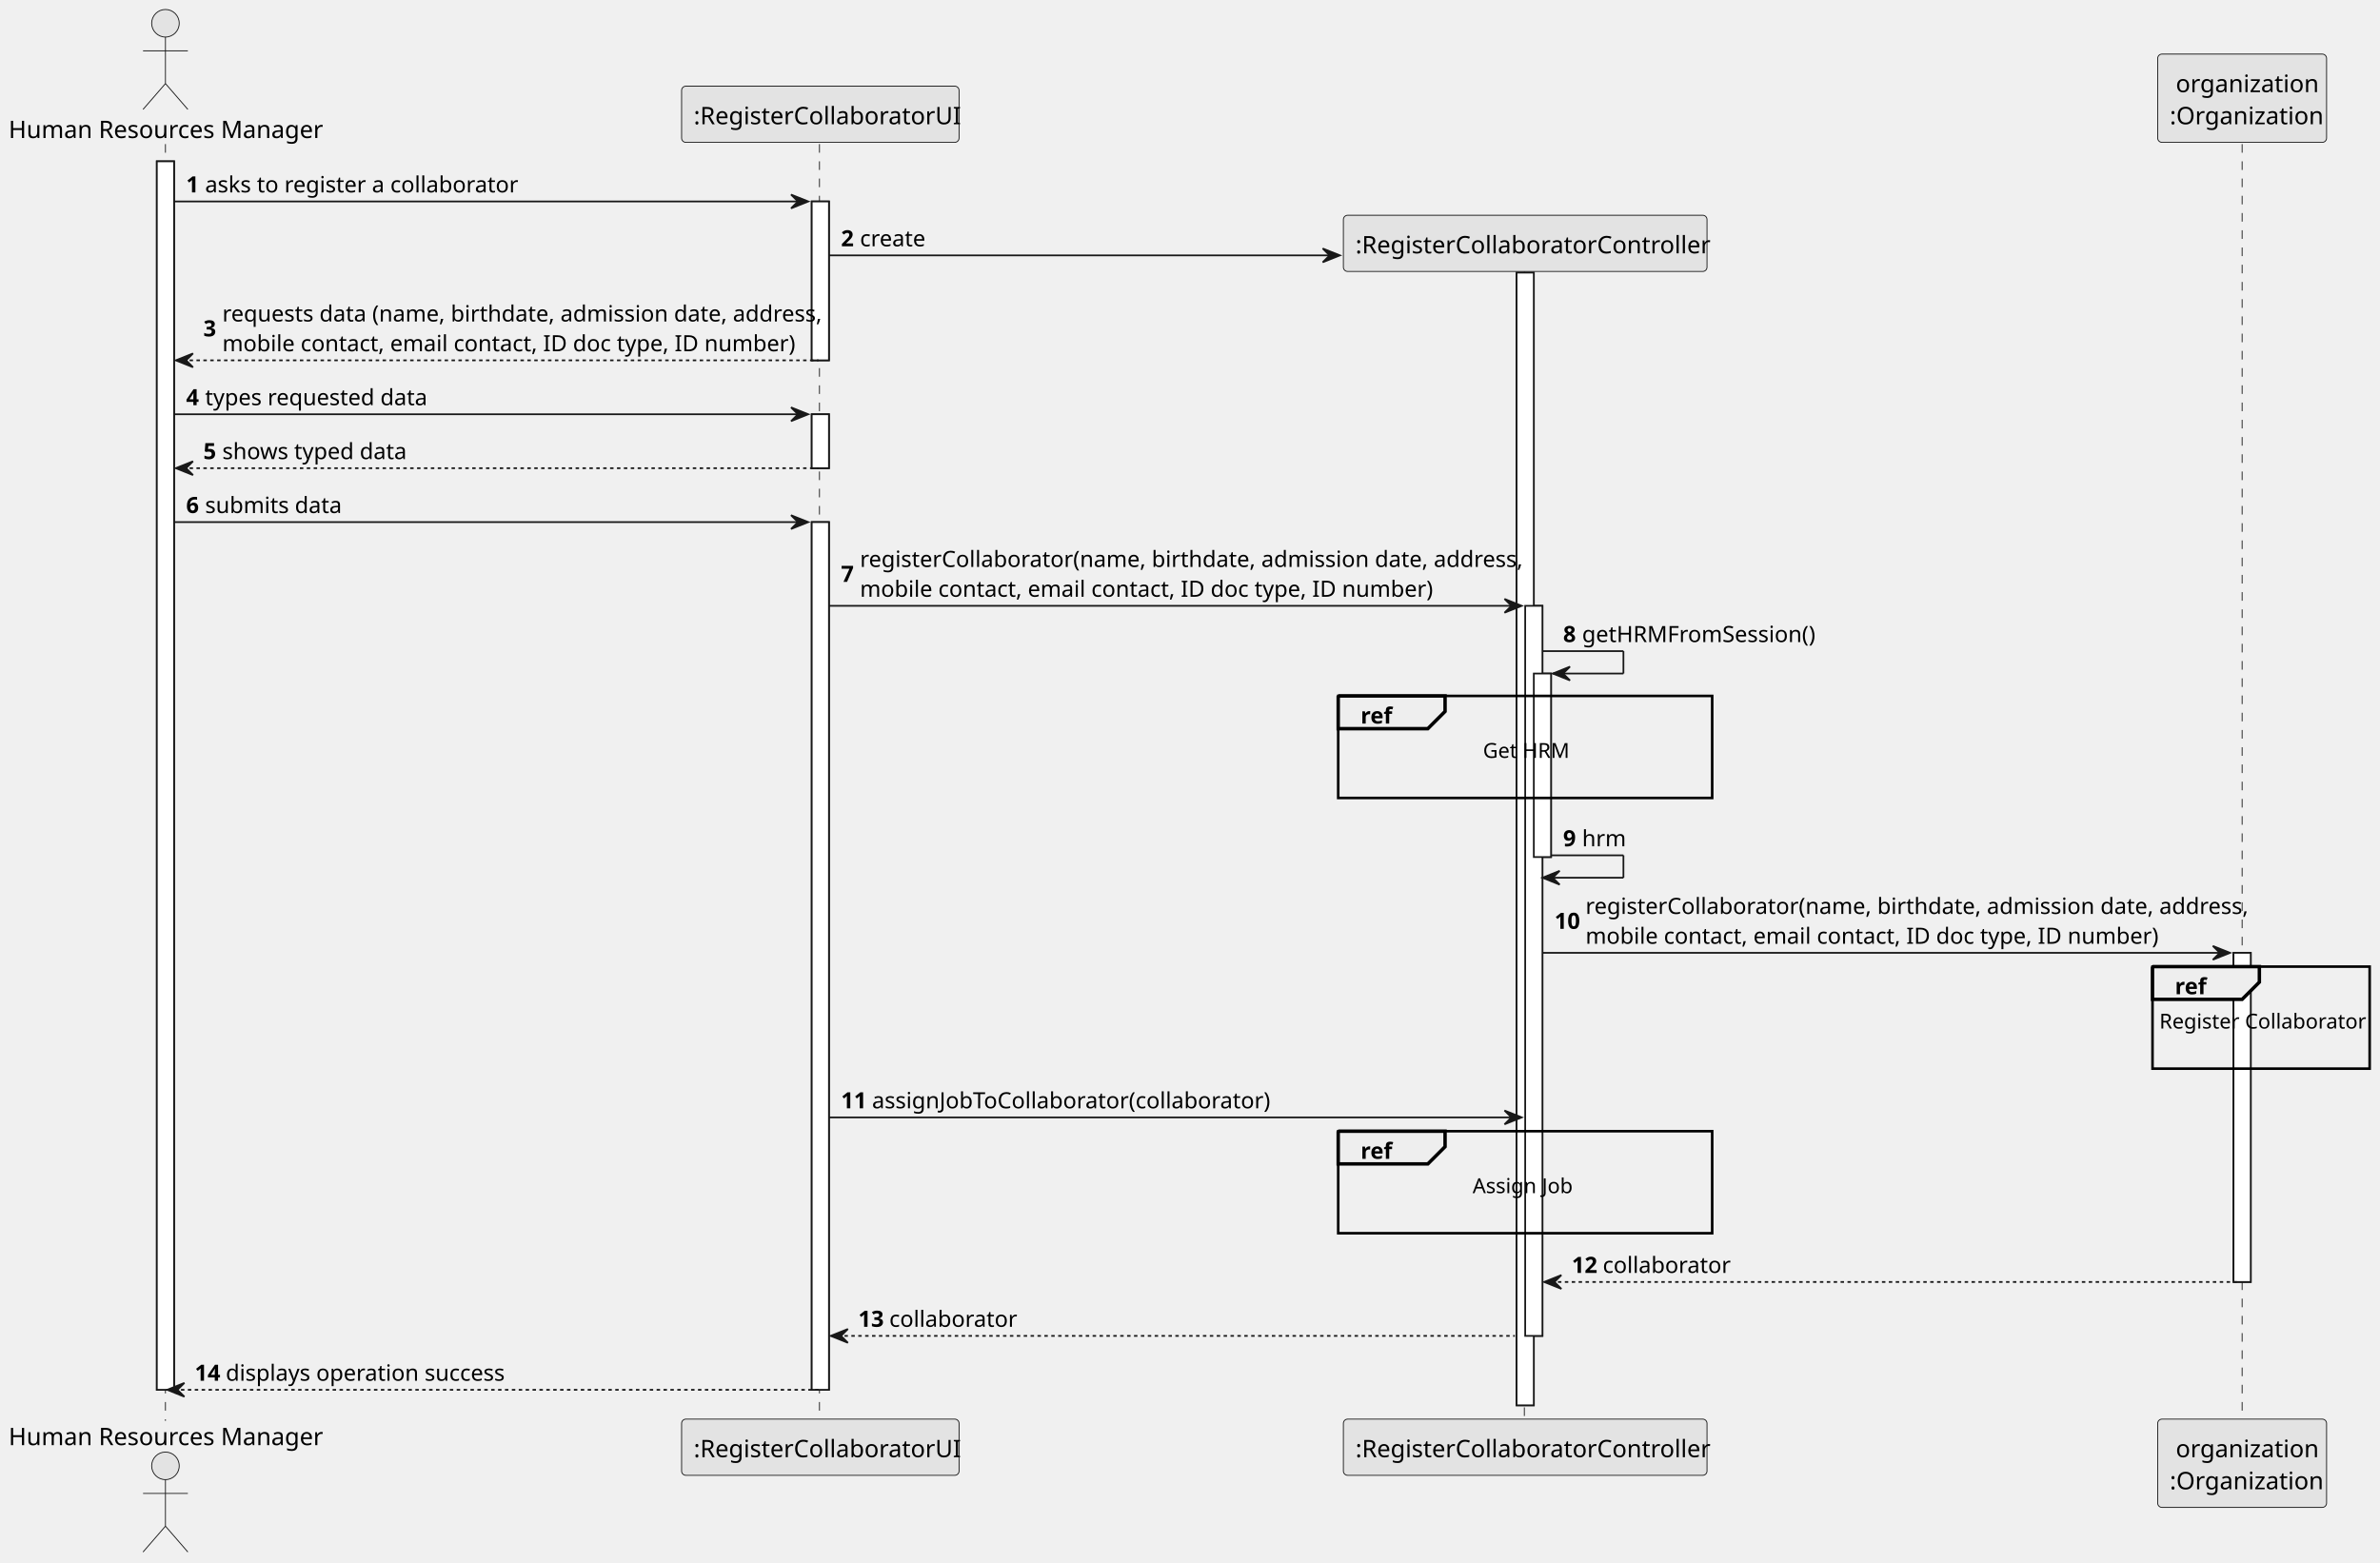
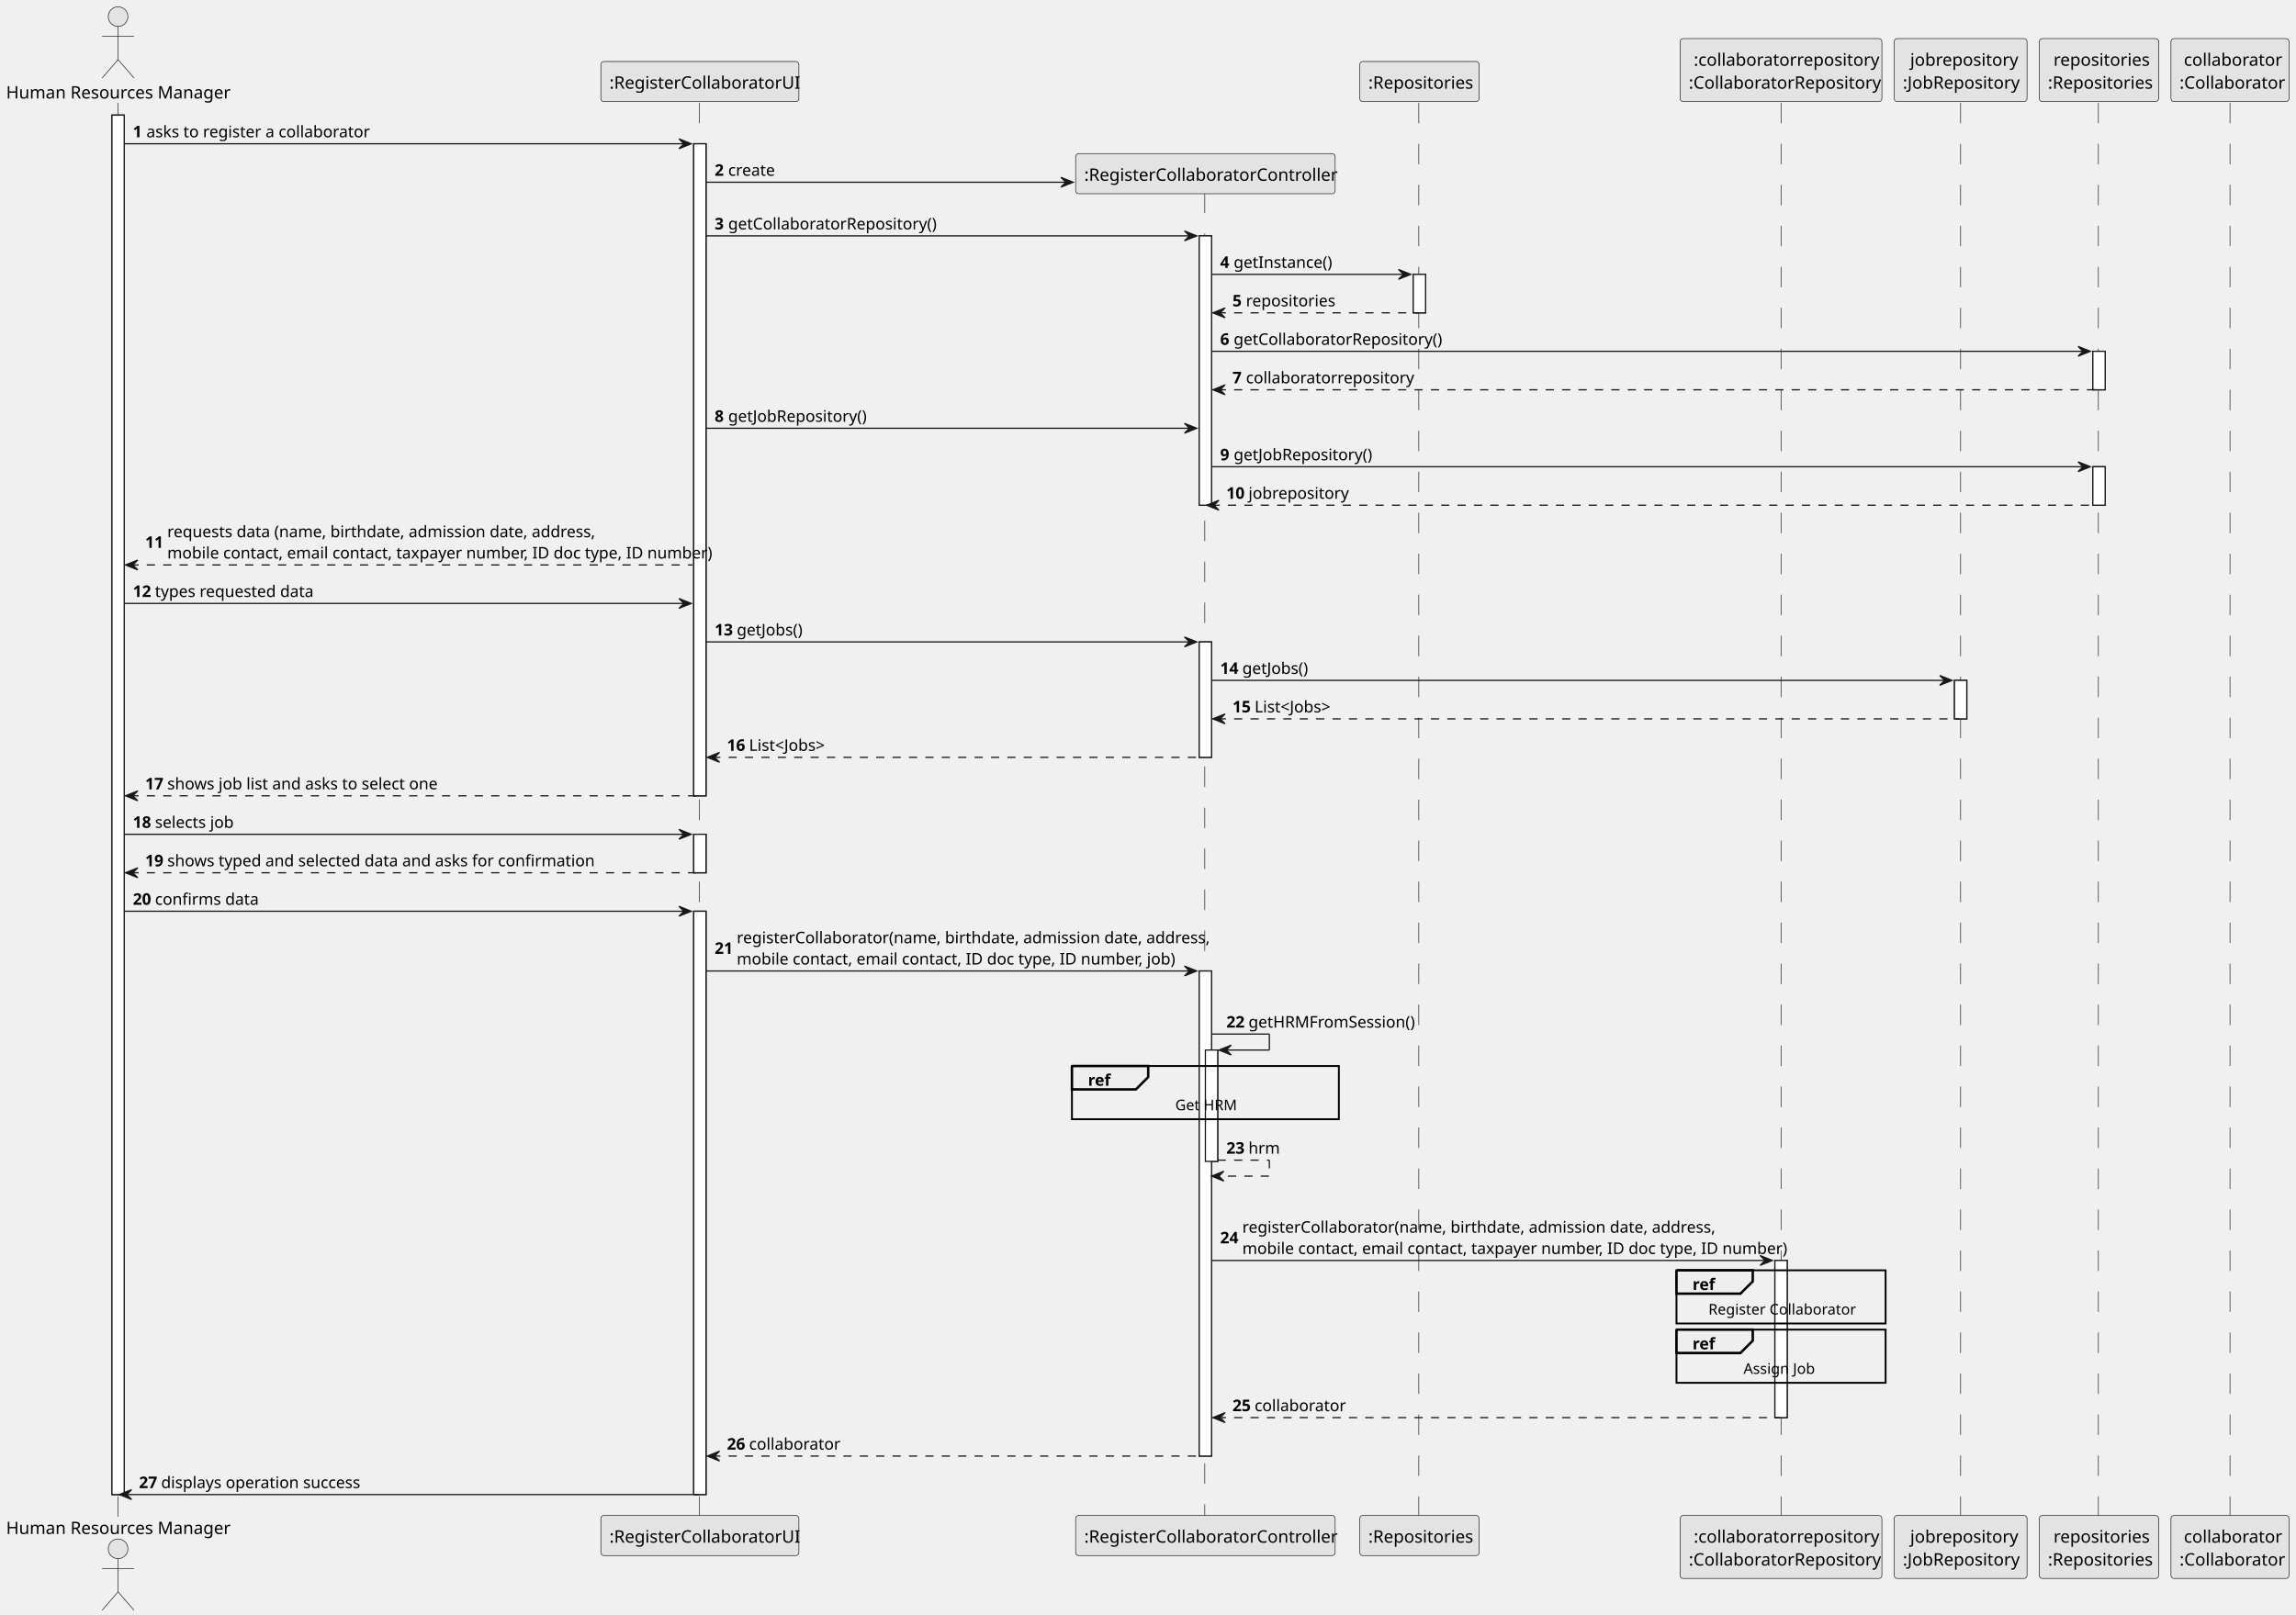
- <svg xmlns="http://www.w3.org/2000/svg" contentStyleType="text/css" height="907px" preserveAspectRatio="none" style="width:1381px;height:907px;background:#FFFFFF;" version="1.1" viewBox="0 0 1381 907" width="1381px" zoomAndPan="magnify">
+ <svg xmlns="http://www.w3.org/2000/svg" contentStyleType="text/css" height="394.8px" preserveAspectRatio="none" style="width:560px;height:394px;background:#FFFFFF;" version="1.1" viewBox="0 0 560 394" width="560.1px" zoomAndPan="magnify">
  <defs />
  <g>
-     <rect fill="#FFFFFF" height="712.916" style="stroke:#181818;stroke-width:1.0;" width="10" x="91" y="93.621" />
-     <rect fill="#FFFFFF" height="92.203" style="stroke:#181818;stroke-width:1.0;" width="10" x="471" y="116.912" />
-     <rect fill="#FFFFFF" height="31.291" style="stroke:#181818;stroke-width:1.0;" width="10" x="471" y="240.406" />
-     <rect fill="#FFFFFF" height="503.549" style="stroke:#181818;stroke-width:1.0;" width="10" x="471" y="302.988" />
-     <rect fill="#FFFFFF" height="657.334" style="stroke:#181818;stroke-width:1.0;" width="10" x="880" y="158.203" />
-     <rect fill="#FFFFFF" height="423.676" style="stroke:#181818;stroke-width:1.0;" width="10" x="885" y="351.57" />
-     <rect fill="#FFFFFF" height="106.504" style="stroke:#181818;stroke-width:1.0;" width="10" x="890" y="390.861" />
-     <rect fill="#FFFFFF" height="191.008" style="stroke:#181818;stroke-width:1.0;" width="10" x="1296" y="552.947" />
-     <line style="stroke:#181818;stroke-width:0.5;stroke-dasharray:5.0,5.0;" x1="96" x2="96" y1="83.621" y2="824.537" />
-     <line style="stroke:#181818;stroke-width:0.5;stroke-dasharray:5.0,5.0;" x1="475.5" x2="475.5" y1="83.621" y2="824.537" />
-     <line style="stroke:#181818;stroke-width:0.5;stroke-dasharray:5.0,5.0;" x1="884.5" x2="884.5" y1="156.723" y2="824.537" />
-     <line style="stroke:#181818;stroke-width:0.5;stroke-dasharray:5.0,5.0;" x1="1301" x2="1301" y1="83.621" y2="824.537" />
-     <text fill="#000000" font-family="sans-serif" font-size="14" lengthAdjust="spacing" textLength="176" x="5" y="80.107">Human Resources Manager</text>
-     <ellipse cx="96" cy="13.5" fill="#E3E3E3" rx="8" ry="8" style="stroke:#181818;stroke-width:0.5;" />
-     <path d="M96,21.5 L96,48.5 M83,29.5 L109,29.5 M96,48.5 L83,63.5 M96,48.5 L109,63.5 " fill="none" style="stroke:#181818;stroke-width:0.5;" />
-     <text fill="#000000" font-family="sans-serif" font-size="14" lengthAdjust="spacing" textLength="176" x="5" y="838.644">Human Resources Manager</text>
-     <ellipse cx="96" cy="850.658" fill="#E3E3E3" rx="8" ry="8" style="stroke:#181818;stroke-width:0.5;" />
-     <path d="M96,858.658 L96,885.658 M83,866.658 L109,866.658 M96,885.658 L83,900.658 M96,885.658 L109,900.658 " fill="none" style="stroke:#181818;stroke-width:0.5;" />
-     <rect fill="#E3E3E3" height="32.621" rx="2.5" ry="2.5" style="stroke:#181818;stroke-width:0.5;" width="161" x="395.5" y="50" />
-     <text fill="#000000" font-family="sans-serif" font-size="14" lengthAdjust="spacing" textLength="147" x="402.5" y="72.107">:RegisterCollaboratorUI</text>
-     <rect fill="#E3E3E3" height="32.621" rx="2.5" ry="2.5" style="stroke:#181818;stroke-width:0.5;" width="161" x="395.5" y="823.537" />
-     <text fill="#000000" font-family="sans-serif" font-size="14" lengthAdjust="spacing" textLength="147" x="402.5" y="845.644">:RegisterCollaboratorUI</text>
-     <rect fill="#E3E3E3" height="32.621" rx="2.5" ry="2.5" style="stroke:#181818;stroke-width:0.5;" width="211" x="779.5" y="823.537" />
-     <text fill="#000000" font-family="sans-serif" font-size="14" lengthAdjust="spacing" textLength="197" x="786.5" y="845.644">:RegisterCollaboratorController</text>
-     <rect fill="#E3E3E3" height="51.242" rx="2.5" ry="2.5" style="stroke:#181818;stroke-width:0.5;" width="98" x="1252" y="31.379" />
-     <text fill="#000000" font-family="sans-serif" font-size="14" lengthAdjust="spacing" textLength="77" x="1262.5" y="53.486">organization</text>
-     <text fill="#000000" font-family="sans-serif" font-size="14" lengthAdjust="spacing" textLength="84" x="1259" y="72.107">:Organization</text>
-     <rect fill="#E3E3E3" height="51.242" rx="2.5" ry="2.5" style="stroke:#181818;stroke-width:0.5;" width="98" x="1252" y="823.537" />
-     <text fill="#000000" font-family="sans-serif" font-size="14" lengthAdjust="spacing" textLength="77" x="1262.5" y="845.644">organization</text>
-     <text fill="#000000" font-family="sans-serif" font-size="14" lengthAdjust="spacing" textLength="84" x="1259" y="864.266">:Organization</text>
-     <rect fill="#FFFFFF" height="712.916" style="stroke:#181818;stroke-width:1.0;" width="10" x="91" y="93.621" />
-     <rect fill="#FFFFFF" height="92.203" style="stroke:#181818;stroke-width:1.0;" width="10" x="471" y="116.912" />
-     <rect fill="#FFFFFF" height="31.291" style="stroke:#181818;stroke-width:1.0;" width="10" x="471" y="240.406" />
-     <rect fill="#FFFFFF" height="503.549" style="stroke:#181818;stroke-width:1.0;" width="10" x="471" y="302.988" />
-     <rect fill="#FFFFFF" height="657.334" style="stroke:#181818;stroke-width:1.0;" width="10" x="880" y="158.203" />
-     <rect fill="#FFFFFF" height="423.676" style="stroke:#181818;stroke-width:1.0;" width="10" x="885" y="351.57" />
-     <rect fill="#FFFFFF" height="106.504" style="stroke:#181818;stroke-width:1.0;" width="10" x="890" y="390.861" />
-     <rect fill="#FFFFFF" height="191.008" style="stroke:#181818;stroke-width:1.0;" width="10" x="1296" y="552.947" />
-     <polygon fill="#181818" points="459,112.912,469,116.912,459,120.912,463,116.912" style="stroke:#181818;stroke-width:1.0;" />
-     <line style="stroke:#181818;stroke-width:1.0;" x1="101" x2="465" y1="116.912" y2="116.912" />
-     <text fill="#000000" font-family="sans-serif" font-size="13" font-weight="bold" lengthAdjust="spacing" textLength="7" x="108" y="111.649">1</text>
-     <text fill="#000000" font-family="sans-serif" font-size="13" lengthAdjust="spacing" textLength="172" x="119" y="111.649">asks to register a collaborator</text>
-     <polygon fill="#181818" points="767.5,144.203,777.5,148.203,767.5,152.203,771.5,148.203" style="stroke:#181818;stroke-width:1.0;" />
-     <line style="stroke:#181818;stroke-width:1.0;" x1="481" x2="773.5" y1="148.203" y2="148.203" />
-     <text fill="#000000" font-family="sans-serif" font-size="13" font-weight="bold" lengthAdjust="spacing" textLength="7" x="488" y="142.94">2</text>
-     <text fill="#000000" font-family="sans-serif" font-size="13" lengthAdjust="spacing" textLength="36" x="499" y="142.94">create</text>
-     <rect fill="#E3E3E3" height="32.621" rx="2.5" ry="2.5" style="stroke:#181818;stroke-width:0.5;" width="211" x="779.5" y="124.912" />
-     <text fill="#000000" font-family="sans-serif" font-size="14" lengthAdjust="spacing" textLength="197" x="786.5" y="147.019">:RegisterCollaboratorController</text>
-     <polygon fill="#181818" points="112,205.115,102,209.115,112,213.115,108,209.115" style="stroke:#181818;stroke-width:1.0;" />
-     <line style="stroke:#181818;stroke-width:1.0;stroke-dasharray:2.0,2.0;" x1="106" x2="475" y1="209.115" y2="209.115" />
-     <text fill="#000000" font-family="sans-serif" font-size="13" font-weight="bold" lengthAdjust="spacing" textLength="7" x="118" y="195.207">3</text>
-     <text fill="#000000" font-family="sans-serif" font-size="13" lengthAdjust="spacing" textLength="331" x="129" y="186.561">requests data (name, birthdate, admission date, address,</text>
-     <text fill="#000000" font-family="sans-serif" font-size="13" lengthAdjust="spacing" textLength="316" x="129" y="203.852">mobile contact, email contact, ID doc type, ID number)</text>
-     <polygon fill="#181818" points="459,236.406,469,240.406,459,244.406,463,240.406" style="stroke:#181818;stroke-width:1.0;" />
-     <line style="stroke:#181818;stroke-width:1.0;" x1="101" x2="465" y1="240.406" y2="240.406" />
-     <text fill="#000000" font-family="sans-serif" font-size="13" font-weight="bold" lengthAdjust="spacing" textLength="7" x="108" y="235.144">4</text>
-     <text fill="#000000" font-family="sans-serif" font-size="13" lengthAdjust="spacing" textLength="122" x="119" y="235.144">types requested data</text>
-     <polygon fill="#181818" points="112,267.697,102,271.697,112,275.697,108,271.697" style="stroke:#181818;stroke-width:1.0;" />
-     <line style="stroke:#181818;stroke-width:1.0;stroke-dasharray:2.0,2.0;" x1="106" x2="475" y1="271.697" y2="271.697" />
-     <text fill="#000000" font-family="sans-serif" font-size="13" font-weight="bold" lengthAdjust="spacing" textLength="7" x="118" y="266.435">5</text>
-     <text fill="#000000" font-family="sans-serif" font-size="13" lengthAdjust="spacing" textLength="102" x="129" y="266.435">shows typed data</text>
-     <polygon fill="#181818" points="459,298.988,469,302.988,459,306.988,463,302.988" style="stroke:#181818;stroke-width:1.0;" />
-     <line style="stroke:#181818;stroke-width:1.0;" x1="101" x2="465" y1="302.988" y2="302.988" />
-     <text fill="#000000" font-family="sans-serif" font-size="13" font-weight="bold" lengthAdjust="spacing" textLength="7" x="108" y="297.726">6</text>
-     <text fill="#000000" font-family="sans-serif" font-size="13" lengthAdjust="spacing" textLength="75" x="119" y="297.726">submits data</text>
-     <polygon fill="#181818" points="873,347.57,883,351.57,873,355.57,877,351.57" style="stroke:#181818;stroke-width:1.0;" />
-     <line style="stroke:#181818;stroke-width:1.0;" x1="481" x2="879" y1="351.57" y2="351.57" />
-     <text fill="#000000" font-family="sans-serif" font-size="13" font-weight="bold" lengthAdjust="spacing" textLength="7" x="488" y="337.662">7</text>
-     <text fill="#000000" font-family="sans-serif" font-size="13" lengthAdjust="spacing" textLength="360" x="499" y="329.017">registerCollaborator(name, birthdate, admission date, address,</text>
-     <text fill="#000000" font-family="sans-serif" font-size="13" lengthAdjust="spacing" textLength="316" x="499" y="346.308">mobile contact, email contact, ID doc type, ID number)</text>
-     <line style="stroke:#181818;stroke-width:1.0;" x1="895" x2="942" y1="377.861" y2="377.861" />
-     <line style="stroke:#181818;stroke-width:1.0;" x1="942" x2="942" y1="377.861" y2="390.861" />
-     <line style="stroke:#181818;stroke-width:1.0;" x1="901" x2="942" y1="390.861" y2="390.861" />
-     <polygon fill="#181818" points="911,386.861,901,390.861,911,394.861,907,390.861" style="stroke:#181818;stroke-width:1.0;" />
-     <text fill="#000000" font-family="sans-serif" font-size="13" font-weight="bold" lengthAdjust="spacing" textLength="7" x="907" y="372.599">8</text>
-     <text fill="#000000" font-family="sans-serif" font-size="13" lengthAdjust="spacing" textLength="132" x="918" y="372.599">getHRMFromSession()</text>
-     <rect fill="none" height="59.213" style="stroke:#000000;stroke-width:1.5;" width="217" x="776.5" y="403.861" />
-     <path d="M776.5,403.861 L838.5,403.861 L838.5,412.861 L828.5,422.861 L776.5,422.861 L776.5,403.861 " fill="#EEEEEE" style="stroke:#000000;stroke-width:2.0;" />
-     <text fill="#000000" font-family="sans-serif" font-size="13" font-weight="bold" lengthAdjust="spacing" textLength="17" x="789.5" y="419.89">ref</text>
-     <text fill="#000000" font-family="sans-serif" font-size="12" lengthAdjust="spacing" textLength="49" x="860.5" y="439.81">Get HRM</text>
-     <text fill="#000000" font-family="sans-serif" font-size="12" lengthAdjust="spacing" textLength="3" x="883.5" y="455.772"> </text>
-     <line style="stroke:#181818;stroke-width:1.0;" x1="900" x2="942" y1="496.365" y2="496.365" />
-     <line style="stroke:#181818;stroke-width:1.0;" x1="942" x2="942" y1="496.365" y2="509.365" />
-     <line style="stroke:#181818;stroke-width:1.0;" x1="895" x2="942" y1="509.365" y2="509.365" />
-     <polygon fill="#181818" points="905,505.365,895,509.365,905,513.365,901,509.365" style="stroke:#181818;stroke-width:1.0;" />
-     <text fill="#000000" font-family="sans-serif" font-size="13" font-weight="bold" lengthAdjust="spacing" textLength="7" x="907" y="491.103">9</text>
-     <text fill="#000000" font-family="sans-serif" font-size="13" lengthAdjust="spacing" textLength="22" x="918" y="491.103">hrm</text>
-     <polygon fill="#181818" points="1284,548.947,1294,552.947,1284,556.947,1288,552.947" style="stroke:#181818;stroke-width:1.0;" />
-     <line style="stroke:#181818;stroke-width:1.0;" x1="895" x2="1290" y1="552.947" y2="552.947" />
-     <text fill="#000000" font-family="sans-serif" font-size="13" font-weight="bold" lengthAdjust="spacing" textLength="14" x="902" y="539.039">10</text>
-     <text fill="#000000" font-family="sans-serif" font-size="13" lengthAdjust="spacing" textLength="360" x="920" y="530.394">registerCollaborator(name, birthdate, admission date, address,</text>
-     <text fill="#000000" font-family="sans-serif" font-size="13" lengthAdjust="spacing" textLength="316" x="920" y="547.685">mobile contact, email contact, ID doc type, ID number)</text>
-     <rect fill="none" height="59.213" style="stroke:#000000;stroke-width:1.5;" width="126" x="1249" y="560.947" />
-     <path d="M1249,560.947 L1311,560.947 L1311,569.947 L1301,579.947 L1249,579.947 L1249,560.947 " fill="#EEEEEE" style="stroke:#000000;stroke-width:2.0;" />
-     <text fill="#000000" font-family="sans-serif" font-size="13" font-weight="bold" lengthAdjust="spacing" textLength="17" x="1262" y="576.976">ref</text>
-     <text fill="#000000" font-family="sans-serif" font-size="12" lengthAdjust="spacing" textLength="118" x="1253" y="596.896">Register Collaborator</text>
-     <text fill="#000000" font-family="sans-serif" font-size="12" lengthAdjust="spacing" textLength="3" x="1310.5" y="612.857"> </text>
-     <polygon fill="#181818" points="873,644.451,883,648.451,873,652.451,877,648.451" style="stroke:#181818;stroke-width:1.0;" />
-     <line style="stroke:#181818;stroke-width:1.0;" x1="481" x2="879" y1="648.451" y2="648.451" />
-     <text fill="#000000" font-family="sans-serif" font-size="13" font-weight="bold" lengthAdjust="spacing" textLength="14" x="488" y="643.188">11</text>
-     <text fill="#000000" font-family="sans-serif" font-size="13" lengthAdjust="spacing" textLength="216" x="506" y="643.188">assignJobToCollaborator(collaborator)</text>
-     <rect fill="none" height="59.213" style="stroke:#000000;stroke-width:1.5;" width="217" x="776.5" y="656.451" />
-     <path d="M776.5,656.451 L838.5,656.451 L838.5,665.451 L828.5,675.451 L776.5,675.451 L776.5,656.451 " fill="#EEEEEE" style="stroke:#000000;stroke-width:2.0;" />
-     <text fill="#000000" font-family="sans-serif" font-size="13" font-weight="bold" lengthAdjust="spacing" textLength="17" x="789.5" y="672.48">ref</text>
-     <text fill="#000000" font-family="sans-serif" font-size="12" lengthAdjust="spacing" textLength="61" x="854.5" y="692.4">Assign Job</text>
-     <text fill="#000000" font-family="sans-serif" font-size="12" lengthAdjust="spacing" textLength="3" x="883.5" y="708.361"> </text>
-     <polygon fill="#181818" points="906,739.955,896,743.955,906,747.955,902,743.955" style="stroke:#181818;stroke-width:1.0;" />
-     <line style="stroke:#181818;stroke-width:1.0;stroke-dasharray:2.0,2.0;" x1="900" x2="1300" y1="743.955" y2="743.955" />
-     <text fill="#000000" font-family="sans-serif" font-size="13" font-weight="bold" lengthAdjust="spacing" textLength="14" x="912" y="738.692">12</text>
-     <text fill="#000000" font-family="sans-serif" font-size="13" lengthAdjust="spacing" textLength="67" x="930" y="738.692">collaborator</text>
-     <polygon fill="#181818" points="492,771.246,482,775.246,492,779.246,488,775.246" style="stroke:#181818;stroke-width:1.0;" />
-     <line style="stroke:#181818;stroke-width:1.0;stroke-dasharray:2.0,2.0;" x1="486" x2="879" y1="775.246" y2="775.246" />
-     <text fill="#000000" font-family="sans-serif" font-size="13" font-weight="bold" lengthAdjust="spacing" textLength="14" x="498" y="769.983">13</text>
-     <text fill="#000000" font-family="sans-serif" font-size="13" lengthAdjust="spacing" textLength="67" x="516" y="769.983">collaborator</text>
-     <polygon fill="#181818" points="107,802.537,97,806.537,107,810.537,103,806.537" style="stroke:#181818;stroke-width:1.0;" />
-     <line style="stroke:#181818;stroke-width:1.0;stroke-dasharray:2.0,2.0;" x1="101" x2="475" y1="806.537" y2="806.537" />
-     <text fill="#000000" font-family="sans-serif" font-size="13" font-weight="bold" lengthAdjust="spacing" textLength="14" x="113" y="801.274">14</text>
-     <text fill="#000000" font-family="sans-serif" font-size="13" lengthAdjust="spacing" textLength="158" x="131" y="801.274">displays operation success</text>
+     <rect fill="#FFFFFF" height="336.545" style="stroke:#181818;stroke-width:0.3;" width="3" x="27.3" y="28.086" />
+     <rect fill="#FFFFFF" height="159.083" style="stroke:#181818;stroke-width:0.3;" width="3" x="169.2" y="35.074" />
+     <rect fill="#FFFFFF" height="9.387" style="stroke:#181818;stroke-width:0.3;" width="3" x="169.2" y="203.544" />
+     <rect fill="#FFFFFF" height="142.312" style="stroke:#181818;stroke-width:0.3;" width="3" x="169.2" y="222.319" />
+     <rect fill="#FFFFFF" height="65.711" style="stroke:#181818;stroke-width:0.3;" width="3" x="292.5" y="57.547" />
+     <rect fill="#FFFFFF" height="28.162" style="stroke:#181818;stroke-width:0.3;" width="3" x="292.5" y="156.608" />
+     <rect fill="#FFFFFF" height="118.351" style="stroke:#181818;stroke-width:0.3;" width="3" x="292.5" y="236.893" />
+     <rect fill="#FFFFFF" height="27.163" style="stroke:#181818;stroke-width:0.3;" width="3" x="294" y="256.181" />
+     <rect fill="#FFFFFF" height="9.387" style="stroke:#181818;stroke-width:0.3;" width="3" x="344.7" y="66.935" />
+     <rect fill="#FFFFFF" height="38.339" style="stroke:#181818;stroke-width:0.3;" width="3" x="432.9" y="307.518" />
+     <rect fill="#FFFFFF" height="9.387" style="stroke:#181818;stroke-width:0.3;" width="3" x="476.7" y="165.995" />
+     <rect fill="#FFFFFF" height="9.387" style="stroke:#181818;stroke-width:0.3;" width="3" x="510.45" y="85.709" />
+     <rect fill="#FFFFFF" height="9.387" style="stroke:#181818;stroke-width:0.3;" width="3" x="510.45" y="113.871" />
+     <line style="stroke:#181818;stroke-width:0.15;stroke-dasharray:5.0,5.0;" x1="28.8" x2="28.8" y1="25.086" y2="370.031" />
+     <line style="stroke:#181818;stroke-width:0.15;stroke-dasharray:5.0,5.0;" x1="170.55" x2="170.55" y1="25.086" y2="370.031" />
+     <line style="stroke:#181818;stroke-width:0.15;stroke-dasharray:5.0,5.0;" x1="293.85" x2="293.85" y1="47.017" y2="370.031" />
+     <line style="stroke:#181818;stroke-width:0.15;stroke-dasharray:5.0,5.0;" x1="346.05" x2="346.05" y1="25.086" y2="370.031" />
+     <line style="stroke:#181818;stroke-width:0.15;stroke-dasharray:5.0,5.0;" x1="434.4" x2="434.4" y1="25.086" y2="370.031" />
+     <line style="stroke:#181818;stroke-width:0.15;stroke-dasharray:5.0,5.0;" x1="478.2" x2="478.2" y1="25.086" y2="370.031" />
+     <line style="stroke:#181818;stroke-width:0.15;stroke-dasharray:5.0,5.0;" x1="511.8" x2="511.8" y1="25.086" y2="370.031" />
+     <line style="stroke:#181818;stroke-width:0.15;stroke-dasharray:5.0,5.0;" x1="543.9" x2="543.9" y1="25.086" y2="370.031" />
+     <text fill="#000000" font-family="sans-serif" font-size="4.2" lengthAdjust="spacing" textLength="52.8" x="1.5" y="24.032">Human Resources Manager</text>
+     <ellipse cx="28.8" cy="4.05" fill="#E3E3E3" rx="2.4" ry="2.4" style="stroke:#181818;stroke-width:0.15;" />
+     <path d="M28.8,6.45 L28.8,14.55 M24.9,8.85 L32.7,8.85 M28.8,14.55 L24.9,19.05 M28.8,14.55 L32.7,19.05 " fill="none" style="stroke:#181818;stroke-width:0.15;" />
+     <text fill="#000000" font-family="sans-serif" font-size="4.2" lengthAdjust="spacing" textLength="52.8" x="1.5" y="374.264">Human Resources Manager</text>
+     <ellipse cx="28.8" cy="377.868" fill="#E3E3E3" rx="2.4" ry="2.4" style="stroke:#181818;stroke-width:0.15;" />
+     <path d="M28.8,380.268 L28.8,388.368 M24.9,382.668 L32.7,382.668 M28.8,388.368 L24.9,392.868 M28.8,388.368 L32.7,392.868 " fill="none" style="stroke:#181818;stroke-width:0.15;" />
+     <rect fill="#E3E3E3" height="9.786" rx="0.75" ry="0.75" style="stroke:#181818;stroke-width:0.15;" width="48.3" x="146.55" y="15" />
+     <text fill="#000000" font-family="sans-serif" font-size="4.2" lengthAdjust="spacing" textLength="44.1" x="148.65" y="21.632">:RegisterCollaboratorUI</text>
+     <rect fill="#E3E3E3" height="9.786" rx="0.75" ry="0.75" style="stroke:#181818;stroke-width:0.15;" width="48.3" x="146.55" y="369.731" />
+     <text fill="#000000" font-family="sans-serif" font-size="4.2" lengthAdjust="spacing" textLength="44.1" x="148.65" y="376.363">:RegisterCollaboratorUI</text>
+     <rect fill="#E3E3E3" height="9.786" rx="0.75" ry="0.75" style="stroke:#181818;stroke-width:0.15;" width="63.3" x="262.35" y="369.731" />
+     <text fill="#000000" font-family="sans-serif" font-size="4.2" lengthAdjust="spacing" textLength="59.1" x="264.45" y="376.363">:RegisterCollaboratorController</text>
+     <rect fill="#E3E3E3" height="9.786" rx="0.75" ry="0.75" style="stroke:#181818;stroke-width:0.15;" width="29.1" x="331.65" y="15" />
+     <text fill="#000000" font-family="sans-serif" font-size="4.2" lengthAdjust="spacing" textLength="24.9" x="333.75" y="21.632">:Repositories</text>
+     <rect fill="#E3E3E3" height="9.786" rx="0.75" ry="0.75" style="stroke:#181818;stroke-width:0.15;" width="29.1" x="331.65" y="369.731" />
+     <text fill="#000000" font-family="sans-serif" font-size="4.2" lengthAdjust="spacing" textLength="24.9" x="333.75" y="376.363">:Repositories</text>
+     <rect fill="#E3E3E3" height="15.373" rx="0.75" ry="0.75" style="stroke:#181818;stroke-width:0.15;" width="49.2" x="409.8" y="9.414" />
+     <text fill="#000000" font-family="sans-serif" font-size="4.2" lengthAdjust="spacing" textLength="42.6" x="413.1" y="16.046">:collaboratorrepository</text>
+     <text fill="#000000" font-family="sans-serif" font-size="4.2" lengthAdjust="spacing" textLength="45" x="411.9" y="21.632">:CollaboratorRepository</text>
+     <rect fill="#E3E3E3" height="15.373" rx="0.75" ry="0.75" style="stroke:#181818;stroke-width:0.15;" width="49.2" x="409.8" y="369.731" />
+     <text fill="#000000" font-family="sans-serif" font-size="4.2" lengthAdjust="spacing" textLength="42.6" x="413.1" y="376.363">:collaboratorrepository</text>
+     <text fill="#000000" font-family="sans-serif" font-size="4.2" lengthAdjust="spacing" textLength="45" x="411.9" y="381.95">:CollaboratorRepository</text>
+     <rect fill="#E3E3E3" height="15.373" rx="0.75" ry="0.75" style="stroke:#181818;stroke-width:0.15;" width="32.4" x="462" y="9.414" />
+     <text fill="#000000" font-family="sans-serif" font-size="4.2" lengthAdjust="spacing" textLength="24.6" x="465.9" y="16.046">jobrepository</text>
+     <text fill="#000000" font-family="sans-serif" font-size="4.2" lengthAdjust="spacing" textLength="28.2" x="464.1" y="21.632">:JobRepository</text>
+     <rect fill="#E3E3E3" height="15.373" rx="0.75" ry="0.75" style="stroke:#181818;stroke-width:0.15;" width="32.4" x="462" y="369.731" />
+     <text fill="#000000" font-family="sans-serif" font-size="4.2" lengthAdjust="spacing" textLength="24.6" x="465.9" y="376.363">jobrepository</text>
+     <text fill="#000000" font-family="sans-serif" font-size="4.2" lengthAdjust="spacing" textLength="28.2" x="464.1" y="381.95">:JobRepository</text>
+     <rect fill="#E3E3E3" height="15.373" rx="0.75" ry="0.75" style="stroke:#181818;stroke-width:0.15;" width="29.1" x="497.4" y="9.414" />
+     <text fill="#000000" font-family="sans-serif" font-size="4.2" lengthAdjust="spacing" textLength="22.2" x="500.85" y="16.046">repositories</text>
+     <text fill="#000000" font-family="sans-serif" font-size="4.2" lengthAdjust="spacing" textLength="24.9" x="499.5" y="21.632">:Repositories</text>
+     <rect fill="#E3E3E3" height="15.373" rx="0.75" ry="0.75" style="stroke:#181818;stroke-width:0.15;" width="29.1" x="497.4" y="369.731" />
+     <text fill="#000000" font-family="sans-serif" font-size="4.2" lengthAdjust="spacing" textLength="22.2" x="500.85" y="376.363">repositories</text>
+     <text fill="#000000" font-family="sans-serif" font-size="4.2" lengthAdjust="spacing" textLength="24.9" x="499.5" y="381.95">:Repositories</text>
+     <rect fill="#E3E3E3" height="15.373" rx="0.75" ry="0.75" style="stroke:#181818;stroke-width:0.15;" width="28.8" x="529.5" y="9.414" />
+     <text fill="#000000" font-family="sans-serif" font-size="4.2" lengthAdjust="spacing" textLength="22.5" x="532.65" y="16.046">collaborator</text>
+     <text fill="#000000" font-family="sans-serif" font-size="4.2" lengthAdjust="spacing" textLength="24.6" x="531.6" y="21.632">:Collaborator</text>
+     <rect fill="#E3E3E3" height="15.373" rx="0.75" ry="0.75" style="stroke:#181818;stroke-width:0.15;" width="28.8" x="529.5" y="369.731" />
+     <text fill="#000000" font-family="sans-serif" font-size="4.2" lengthAdjust="spacing" textLength="22.5" x="532.65" y="376.363">collaborator</text>
+     <text fill="#000000" font-family="sans-serif" font-size="4.2" lengthAdjust="spacing" textLength="24.6" x="531.6" y="381.95">:Collaborator</text>
+     <rect fill="#FFFFFF" height="336.545" style="stroke:#181818;stroke-width:0.3;" width="3" x="27.3" y="28.086" />
+     <rect fill="#FFFFFF" height="159.083" style="stroke:#181818;stroke-width:0.3;" width="3" x="169.2" y="35.074" />
+     <rect fill="#FFFFFF" height="9.387" style="stroke:#181818;stroke-width:0.3;" width="3" x="169.2" y="203.544" />
+     <rect fill="#FFFFFF" height="142.312" style="stroke:#181818;stroke-width:0.3;" width="3" x="169.2" y="222.319" />
+     <rect fill="#FFFFFF" height="65.711" style="stroke:#181818;stroke-width:0.3;" width="3" x="292.5" y="57.547" />
+     <rect fill="#FFFFFF" height="28.162" style="stroke:#181818;stroke-width:0.3;" width="3" x="292.5" y="156.608" />
+     <rect fill="#FFFFFF" height="118.351" style="stroke:#181818;stroke-width:0.3;" width="3" x="292.5" y="236.893" />
+     <rect fill="#FFFFFF" height="27.163" style="stroke:#181818;stroke-width:0.3;" width="3" x="294" y="256.181" />
+     <rect fill="#FFFFFF" height="9.387" style="stroke:#181818;stroke-width:0.3;" width="3" x="344.7" y="66.935" />
+     <rect fill="#FFFFFF" height="38.339" style="stroke:#181818;stroke-width:0.3;" width="3" x="432.9" y="307.518" />
+     <rect fill="#FFFFFF" height="9.387" style="stroke:#181818;stroke-width:0.3;" width="3" x="476.7" y="165.995" />
+     <rect fill="#FFFFFF" height="9.387" style="stroke:#181818;stroke-width:0.3;" width="3" x="510.45" y="85.709" />
+     <rect fill="#FFFFFF" height="9.387" style="stroke:#181818;stroke-width:0.3;" width="3" x="510.45" y="113.871" />
+     <polygon fill="#181818" points="165.6,33.874,168.6,35.074,165.6,36.274,166.8,35.074" style="stroke:#181818;stroke-width:0.3;" />
+     <line style="stroke:#181818;stroke-width:0.3;" x1="30.3" x2="167.4" y1="35.074" y2="35.074" />
+     <text fill="#000000" font-family="sans-serif" font-size="3.9" font-weight="bold" lengthAdjust="spacing" textLength="2.1" x="32.4" y="33.495">1</text>
+     <text fill="#000000" font-family="sans-serif" font-size="3.9" lengthAdjust="spacing" textLength="51.6" x="35.7" y="33.495">asks to register a collaborator</text>
+     <polygon fill="#181818" points="258.75,43.261,261.75,44.461,258.75,45.661,259.95,44.461" style="stroke:#181818;stroke-width:0.3;" />
+     <line style="stroke:#181818;stroke-width:0.3;" x1="172.2" x2="260.55" y1="44.461" y2="44.461" />
+     <text fill="#000000" font-family="sans-serif" font-size="3.9" font-weight="bold" lengthAdjust="spacing" textLength="2.1" x="174.3" y="42.882">2</text>
+     <text fill="#000000" font-family="sans-serif" font-size="3.9" lengthAdjust="spacing" textLength="10.8" x="177.6" y="42.882">create</text>
+     <rect fill="#E3E3E3" height="9.786" rx="0.75" ry="0.75" style="stroke:#181818;stroke-width:0.15;" width="63.3" x="262.35" y="37.474" />
+     <text fill="#000000" font-family="sans-serif" font-size="4.2" lengthAdjust="spacing" textLength="59.1" x="264.45" y="44.106">:RegisterCollaboratorController</text>
+     <polygon fill="#181818" points="288.9,56.347,291.9,57.547,288.9,58.747,290.1,57.547" style="stroke:#181818;stroke-width:0.3;" />
+     <line style="stroke:#181818;stroke-width:0.3;" x1="172.2" x2="290.7" y1="57.547" y2="57.547" />
+     <text fill="#000000" font-family="sans-serif" font-size="3.9" font-weight="bold" lengthAdjust="spacing" textLength="2.1" x="174.3" y="55.968">3</text>
+     <text fill="#000000" font-family="sans-serif" font-size="3.9" lengthAdjust="spacing" textLength="47.1" x="177.6" y="55.968">getCollaboratorRepository()</text>
+     <polygon fill="#181818" points="341.1,65.735,344.1,66.935,341.1,68.135,342.3,66.935" style="stroke:#181818;stroke-width:0.3;" />
+     <line style="stroke:#181818;stroke-width:0.3;" x1="295.5" x2="342.9" y1="66.935" y2="66.935" />
+     <text fill="#000000" font-family="sans-serif" font-size="3.9" font-weight="bold" lengthAdjust="spacing" textLength="2.1" x="297.6" y="65.356">4</text>
+     <text fill="#000000" font-family="sans-serif" font-size="3.9" lengthAdjust="spacing" textLength="22.5" x="300.9" y="65.356">getInstance()</text>
+     <polygon fill="#181818" points="298.8,75.122,295.8,76.322,298.8,77.522,297.6,76.322" style="stroke:#181818;stroke-width:0.3;" />
+     <line style="stroke:#181818;stroke-width:0.3;stroke-dasharray:2.0,2.0;" x1="297" x2="345.9" y1="76.322" y2="76.322" />
+     <text fill="#000000" font-family="sans-serif" font-size="3.9" font-weight="bold" lengthAdjust="spacing" textLength="2.1" x="300.6" y="74.743">5</text>
+     <text fill="#000000" font-family="sans-serif" font-size="3.9" lengthAdjust="spacing" textLength="20.1" x="303.9" y="74.743">repositories</text>
+     <polygon fill="#181818" points="506.85,84.509,509.85,85.709,506.85,86.909,508.05,85.709" style="stroke:#181818;stroke-width:0.3;" />
+     <line style="stroke:#181818;stroke-width:0.3;" x1="295.5" x2="508.65" y1="85.709" y2="85.709" />
+     <text fill="#000000" font-family="sans-serif" font-size="3.9" font-weight="bold" lengthAdjust="spacing" textLength="2.1" x="297.6" y="84.13">6</text>
+     <text fill="#000000" font-family="sans-serif" font-size="3.9" lengthAdjust="spacing" textLength="47.1" x="300.9" y="84.13">getCollaboratorRepository()</text>
+     <polygon fill="#181818" points="298.8,93.897,295.8,95.097,298.8,96.296,297.6,95.097" style="stroke:#181818;stroke-width:0.3;" />
+     <line style="stroke:#181818;stroke-width:0.3;stroke-dasharray:2.0,2.0;" x1="297" x2="511.65" y1="95.097" y2="95.097" />
+     <text fill="#000000" font-family="sans-serif" font-size="3.9" font-weight="bold" lengthAdjust="spacing" textLength="2.1" x="300.6" y="93.518">7</text>
+     <text fill="#000000" font-family="sans-serif" font-size="3.9" lengthAdjust="spacing" textLength="37.2" x="303.9" y="93.518">collaboratorrepository</text>
+     <polygon fill="#181818" points="288.9,103.284,291.9,104.484,288.9,105.684,290.1,104.484" style="stroke:#181818;stroke-width:0.3;" />
+     <line style="stroke:#181818;stroke-width:0.3;" x1="172.2" x2="290.7" y1="104.484" y2="104.484" />
+     <text fill="#000000" font-family="sans-serif" font-size="3.9" font-weight="bold" lengthAdjust="spacing" textLength="2.1" x="174.3" y="102.905">8</text>
+     <text fill="#000000" font-family="sans-serif" font-size="3.9" lengthAdjust="spacing" textLength="32.4" x="177.6" y="102.905">getJobRepository()</text>
+     <polygon fill="#181818" points="506.85,112.671,509.85,113.871,506.85,115.071,508.05,113.871" style="stroke:#181818;stroke-width:0.3;" />
+     <line style="stroke:#181818;stroke-width:0.3;" x1="295.5" x2="508.65" y1="113.871" y2="113.871" />
+     <text fill="#000000" font-family="sans-serif" font-size="3.9" font-weight="bold" lengthAdjust="spacing" textLength="2.1" x="297.6" y="112.292">9</text>
+     <text fill="#000000" font-family="sans-serif" font-size="3.9" lengthAdjust="spacing" textLength="32.4" x="300.9" y="112.292">getJobRepository()</text>
+     <polygon fill="#181818" points="297.3,122.058,294.3,123.258,297.3,124.458,296.1,123.258" style="stroke:#181818;stroke-width:0.3;" />
+     <line style="stroke:#181818;stroke-width:0.3;stroke-dasharray:2.0,2.0;" x1="295.5" x2="511.65" y1="123.258" y2="123.258" />
+     <text fill="#000000" font-family="sans-serif" font-size="3.9" font-weight="bold" lengthAdjust="spacing" textLength="4.2" x="299.1" y="121.68">10</text>
+     <text fill="#000000" font-family="sans-serif" font-size="3.9" lengthAdjust="spacing" textLength="22.2" x="304.5" y="121.68">jobrepository</text>
+     <polygon fill="#181818" points="33.6,136.633,30.6,137.833,33.6,139.033,32.4,137.833" style="stroke:#181818;stroke-width:0.3;" />
+     <line style="stroke:#181818;stroke-width:0.3;stroke-dasharray:2.0,2.0;" x1="31.8" x2="168.9" y1="137.833" y2="137.833" />
+     <text fill="#000000" font-family="sans-serif" font-size="3.9" font-weight="bold" lengthAdjust="spacing" textLength="4.2" x="35.4" y="133.661">11</text>
+     <text fill="#000000" font-family="sans-serif" font-size="3.9" lengthAdjust="spacing" textLength="99.3" x="40.8" y="131.067">requests data (name, birthdate, admission date, address,</text>
+     <text fill="#000000" font-family="sans-serif" font-size="3.9" lengthAdjust="spacing" textLength="126.3" x="40.8" y="136.254">mobile contact, email contact, taxpayer number, ID doc type, ID number)</text>
+     <polygon fill="#181818" points="165.6,146.02,168.6,147.22,165.6,148.42,166.8,147.22" style="stroke:#181818;stroke-width:0.3;" />
+     <line style="stroke:#181818;stroke-width:0.3;" x1="30.3" x2="167.4" y1="147.22" y2="147.22" />
+     <text fill="#000000" font-family="sans-serif" font-size="3.9" font-weight="bold" lengthAdjust="spacing" textLength="4.2" x="32.4" y="145.642">12</text>
+     <text fill="#000000" font-family="sans-serif" font-size="3.9" lengthAdjust="spacing" textLength="36.6" x="37.8" y="145.642">types requested data</text>
+     <polygon fill="#181818" points="288.9,155.408,291.9,156.608,288.9,157.808,290.1,156.608" style="stroke:#181818;stroke-width:0.3;" />
+     <line style="stroke:#181818;stroke-width:0.3;" x1="172.2" x2="290.7" y1="156.608" y2="156.608" />
+     <text fill="#000000" font-family="sans-serif" font-size="3.9" font-weight="bold" lengthAdjust="spacing" textLength="4.2" x="174.3" y="155.029">13</text>
+     <text fill="#000000" font-family="sans-serif" font-size="3.9" lengthAdjust="spacing" textLength="15.9" x="179.7" y="155.029">getJobs()</text>
+     <polygon fill="#181818" points="473.1,164.795,476.1,165.995,473.1,167.195,474.3,165.995" style="stroke:#181818;stroke-width:0.3;" />
+     <line style="stroke:#181818;stroke-width:0.3;" x1="295.5" x2="474.9" y1="165.995" y2="165.995" />
+     <text fill="#000000" font-family="sans-serif" font-size="3.9" font-weight="bold" lengthAdjust="spacing" textLength="4.2" x="297.6" y="164.416">14</text>
+     <text fill="#000000" font-family="sans-serif" font-size="3.9" lengthAdjust="spacing" textLength="15.9" x="303" y="164.416">getJobs()</text>
+     <polygon fill="#181818" points="298.8,174.182,295.8,175.382,298.8,176.582,297.6,175.382" style="stroke:#181818;stroke-width:0.3;" />
+     <line style="stroke:#181818;stroke-width:0.3;stroke-dasharray:2.0,2.0;" x1="297" x2="477.9" y1="175.382" y2="175.382" />
+     <text fill="#000000" font-family="sans-serif" font-size="3.9" font-weight="bold" lengthAdjust="spacing" textLength="4.2" x="300.6" y="173.803">15</text>
+     <text fill="#000000" font-family="sans-serif" font-size="3.9" lengthAdjust="spacing" textLength="19.2" x="306" y="173.803">List&lt;Jobs&gt;</text>
+     <polygon fill="#181818" points="175.5,183.57,172.5,184.769,175.5,185.97,174.3,184.769" style="stroke:#181818;stroke-width:0.3;" />
+     <line style="stroke:#181818;stroke-width:0.3;stroke-dasharray:2.0,2.0;" x1="173.7" x2="293.7" y1="184.769" y2="184.769" />
+     <text fill="#000000" font-family="sans-serif" font-size="3.9" font-weight="bold" lengthAdjust="spacing" textLength="4.2" x="177.3" y="183.191">16</text>
+     <text fill="#000000" font-family="sans-serif" font-size="3.9" lengthAdjust="spacing" textLength="19.2" x="182.7" y="183.191">List&lt;Jobs&gt;</text>
+     <polygon fill="#181818" points="33.6,192.957,30.6,194.157,33.6,195.357,32.4,194.157" style="stroke:#181818;stroke-width:0.3;" />
+     <line style="stroke:#181818;stroke-width:0.3;stroke-dasharray:2.0,2.0;" x1="31.8" x2="170.4" y1="194.157" y2="194.157" />
+     <text fill="#000000" font-family="sans-serif" font-size="3.9" font-weight="bold" lengthAdjust="spacing" textLength="4.2" x="35.4" y="192.578">17</text>
+     <text fill="#000000" font-family="sans-serif" font-size="3.9" lengthAdjust="spacing" textLength="64.5" x="40.8" y="192.578">shows job list and asks to select one</text>
+     <polygon fill="#181818" points="165.6,202.344,168.6,203.544,165.6,204.744,166.8,203.544" style="stroke:#181818;stroke-width:0.3;" />
+     <line style="stroke:#181818;stroke-width:0.3;" x1="30.3" x2="167.4" y1="203.544" y2="203.544" />
+     <text fill="#000000" font-family="sans-serif" font-size="3.9" font-weight="bold" lengthAdjust="spacing" textLength="4.2" x="32.4" y="201.965">18</text>
+     <text fill="#000000" font-family="sans-serif" font-size="3.9" lengthAdjust="spacing" textLength="18.9" x="37.8" y="201.965">selects job</text>
+     <polygon fill="#181818" points="33.6,211.731,30.6,212.931,33.6,214.131,32.4,212.931" style="stroke:#181818;stroke-width:0.3;" />
+     <line style="stroke:#181818;stroke-width:0.3;stroke-dasharray:2.0,2.0;" x1="31.8" x2="170.4" y1="212.931" y2="212.931" />
+     <text fill="#000000" font-family="sans-serif" font-size="3.9" font-weight="bold" lengthAdjust="spacing" textLength="4.2" x="35.4" y="211.353">19</text>
+     <text fill="#000000" font-family="sans-serif" font-size="3.9" lengthAdjust="spacing" textLength="98.7" x="40.8" y="211.353">shows typed and selected data and asks for confirmation</text>
+     <polygon fill="#181818" points="165.6,221.119,168.6,222.319,165.6,223.519,166.8,222.319" style="stroke:#181818;stroke-width:0.3;" />
+     <line style="stroke:#181818;stroke-width:0.3;" x1="30.3" x2="167.4" y1="222.319" y2="222.319" />
+     <text fill="#000000" font-family="sans-serif" font-size="3.9" font-weight="bold" lengthAdjust="spacing" textLength="4.2" x="32.4" y="220.74">20</text>
+     <text fill="#000000" font-family="sans-serif" font-size="3.9" lengthAdjust="spacing" textLength="23.4" x="37.8" y="220.74">confirms data</text>
+     <polygon fill="#181818" points="288.9,235.693,291.9,236.893,288.9,238.093,290.1,236.893" style="stroke:#181818;stroke-width:0.3;" />
+     <line style="stroke:#181818;stroke-width:0.3;" x1="172.2" x2="290.7" y1="236.893" y2="236.893" />
+     <text fill="#000000" font-family="sans-serif" font-size="3.9" font-weight="bold" lengthAdjust="spacing" textLength="4.2" x="174.3" y="232.721">21</text>
+     <text fill="#000000" font-family="sans-serif" font-size="3.9" lengthAdjust="spacing" textLength="108" x="179.7" y="230.127">registerCollaborator(name, birthdate, admission date, address,</text>
+     <text fill="#000000" font-family="sans-serif" font-size="3.9" lengthAdjust="spacing" textLength="102.3" x="179.7" y="235.315">mobile contact, email contact, ID doc type, ID number, job)</text>
+     <line style="stroke:#181818;stroke-width:0.3;" x1="295.5" x2="309.6" y1="252.281" y2="252.281" />
+     <line style="stroke:#181818;stroke-width:0.3;" x1="309.6" x2="309.6" y1="252.281" y2="256.181" />
+     <line style="stroke:#181818;stroke-width:0.3;" x1="297.3" x2="309.6" y1="256.181" y2="256.181" />
+     <polygon fill="#181818" points="300.3,254.981,297.3,256.181,300.3,257.381,299.1,256.181" style="stroke:#181818;stroke-width:0.3;" />
+     <text fill="#000000" font-family="sans-serif" font-size="3.9" font-weight="bold" lengthAdjust="spacing" textLength="4.2" x="299.1" y="250.702">22</text>
+     <text fill="#000000" font-family="sans-serif" font-size="3.9" lengthAdjust="spacing" textLength="39.6" x="304.5" y="250.702">getHRMFromSession()</text>
+     <rect fill="none" height="12.976" style="stroke:#000000;stroke-width:0.45;" width="65.1" x="261.45" y="260.081" />
+     <path d="M261.45,260.081 L280.05,260.081 L280.05,262.781 L277.05,265.781 L261.45,265.781 L261.45,260.081 " fill="#EEEEEE" style="stroke:#000000;stroke-width:0.6;" />
+     <text fill="#000000" font-family="sans-serif" font-size="3.9" font-weight="bold" lengthAdjust="spacing" textLength="5.1" x="265.35" y="264.889">ref</text>
+     <text fill="#000000" font-family="sans-serif" font-size="3.6" lengthAdjust="spacing" textLength="14.7" x="286.65" y="270.865">Get HRM</text>
+     <line style="stroke:#181818;stroke-width:0.3;stroke-dasharray:2.0,2.0;" x1="297" x2="309.6" y1="283.044" y2="283.044" />
+     <line style="stroke:#181818;stroke-width:0.3;stroke-dasharray:2.0,2.0;" x1="309.6" x2="309.6" y1="283.044" y2="286.944" />
+     <line style="stroke:#181818;stroke-width:0.3;stroke-dasharray:2.0,2.0;" x1="295.5" x2="309.6" y1="286.944" y2="286.944" />
+     <polygon fill="#181818" points="298.5,285.744,295.5,286.944,298.5,288.144,297.3,286.944" style="stroke:#181818;stroke-width:0.3;" />
+     <text fill="#000000" font-family="sans-serif" font-size="3.9" font-weight="bold" lengthAdjust="spacing" textLength="4.2" x="299.1" y="281.465">23</text>
+     <text fill="#000000" font-family="sans-serif" font-size="3.9" lengthAdjust="spacing" textLength="6.6" x="304.5" y="281.465">hrm</text>
+     <polygon fill="#181818" points="429.3,306.318,432.3,307.518,429.3,308.718,430.5,307.518" style="stroke:#181818;stroke-width:0.3;" />
+     <line style="stroke:#181818;stroke-width:0.3;" x1="295.5" x2="431.1" y1="307.518" y2="307.518" />
+     <text fill="#000000" font-family="sans-serif" font-size="3.9" font-weight="bold" lengthAdjust="spacing" textLength="4.2" x="297.6" y="303.346">24</text>
+     <text fill="#000000" font-family="sans-serif" font-size="3.9" lengthAdjust="spacing" textLength="108" x="303" y="300.752">registerCollaborator(name, birthdate, admission date, address,</text>
+     <text fill="#000000" font-family="sans-serif" font-size="3.9" lengthAdjust="spacing" textLength="126.3" x="303" y="305.939">mobile contact, email contact, taxpayer number, ID doc type, ID number)</text>
+     <rect fill="none" height="12.976" style="stroke:#000000;stroke-width:0.45;" width="51" x="408.9" y="309.918" />
+     <path d="M408.9,309.918 L427.5,309.918 L427.5,312.618 L424.5,315.618 L408.9,315.618 L408.9,309.918 " fill="#EEEEEE" style="stroke:#000000;stroke-width:0.6;" />
+     <text fill="#000000" font-family="sans-serif" font-size="3.9" font-weight="bold" lengthAdjust="spacing" textLength="5.1" x="412.8" y="314.727">ref</text>
+     <text fill="#000000" font-family="sans-serif" font-size="3.6" lengthAdjust="spacing" textLength="35.4" x="416.7" y="320.703">Register Collaborator</text>
+     <rect fill="none" height="12.976" style="stroke:#000000;stroke-width:0.45;" width="51" x="408.9" y="324.394" />
+     <path d="M408.9,324.394 L427.5,324.394 L427.5,327.094 L424.5,330.094 L408.9,330.094 L408.9,324.394 " fill="#EEEEEE" style="stroke:#000000;stroke-width:0.6;" />
+     <text fill="#000000" font-family="sans-serif" font-size="3.9" font-weight="bold" lengthAdjust="spacing" textLength="5.1" x="412.8" y="329.202">ref</text>
+     <text fill="#000000" font-family="sans-serif" font-size="3.6" lengthAdjust="spacing" textLength="18.3" x="425.25" y="335.178">Assign Job</text>
+     <polygon fill="#181818" points="298.8,344.657,295.8,345.857,298.8,347.057,297.6,345.857" style="stroke:#181818;stroke-width:0.3;" />
+     <line style="stroke:#181818;stroke-width:0.3;stroke-dasharray:2.0,2.0;" x1="297" x2="434.1" y1="345.857" y2="345.857" />
+     <text fill="#000000" font-family="sans-serif" font-size="3.9" font-weight="bold" lengthAdjust="spacing" textLength="4.2" x="300.6" y="344.278">25</text>
+     <text fill="#000000" font-family="sans-serif" font-size="3.9" lengthAdjust="spacing" textLength="20.1" x="306" y="344.278">collaborator</text>
+     <polygon fill="#181818" points="175.5,354.044,172.5,355.244,175.5,356.444,174.3,355.244" style="stroke:#181818;stroke-width:0.3;" />
+     <line style="stroke:#181818;stroke-width:0.3;stroke-dasharray:2.0,2.0;" x1="173.7" x2="293.7" y1="355.244" y2="355.244" />
+     <text fill="#000000" font-family="sans-serif" font-size="3.9" font-weight="bold" lengthAdjust="spacing" textLength="4.2" x="177.3" y="353.665">26</text>
+     <text fill="#000000" font-family="sans-serif" font-size="3.9" lengthAdjust="spacing" textLength="20.1" x="182.7" y="353.665">collaborator</text>
+     <polygon fill="#181818" points="32.1,363.431,29.1,364.631,32.1,365.831,30.9,364.631" style="stroke:#181818;stroke-width:0.3;" />
+     <line style="stroke:#181818;stroke-width:0.3;" x1="30.3" x2="170.4" y1="364.631" y2="364.631" />
+     <text fill="#000000" font-family="sans-serif" font-size="3.9" font-weight="bold" lengthAdjust="spacing" textLength="4.2" x="33.9" y="363.052">27</text>
+     <text fill="#000000" font-family="sans-serif" font-size="3.9" lengthAdjust="spacing" textLength="47.4" x="39.3" y="363.052">displays operation success</text>
  </g>
</svg>
